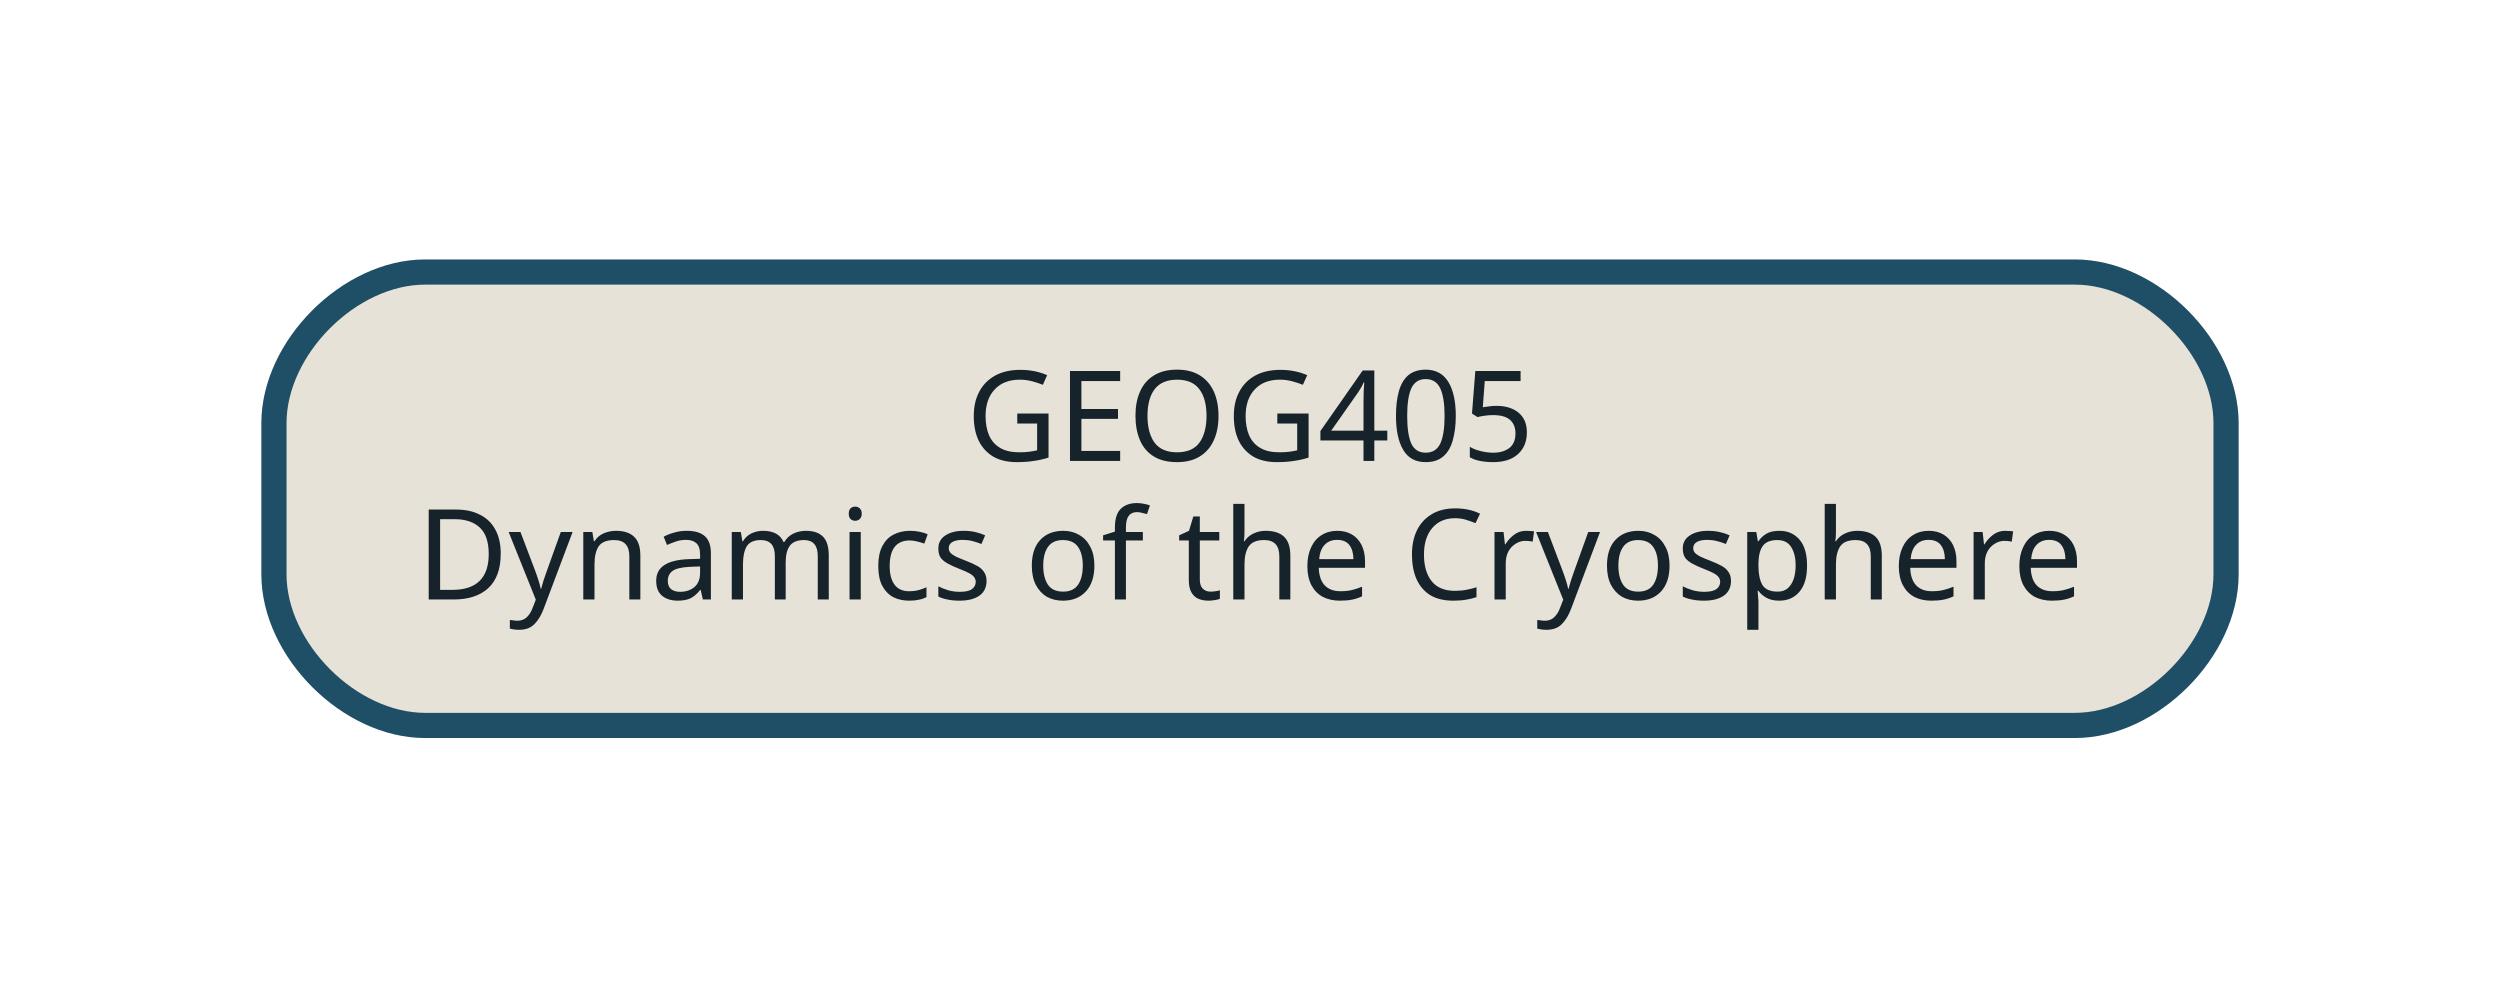
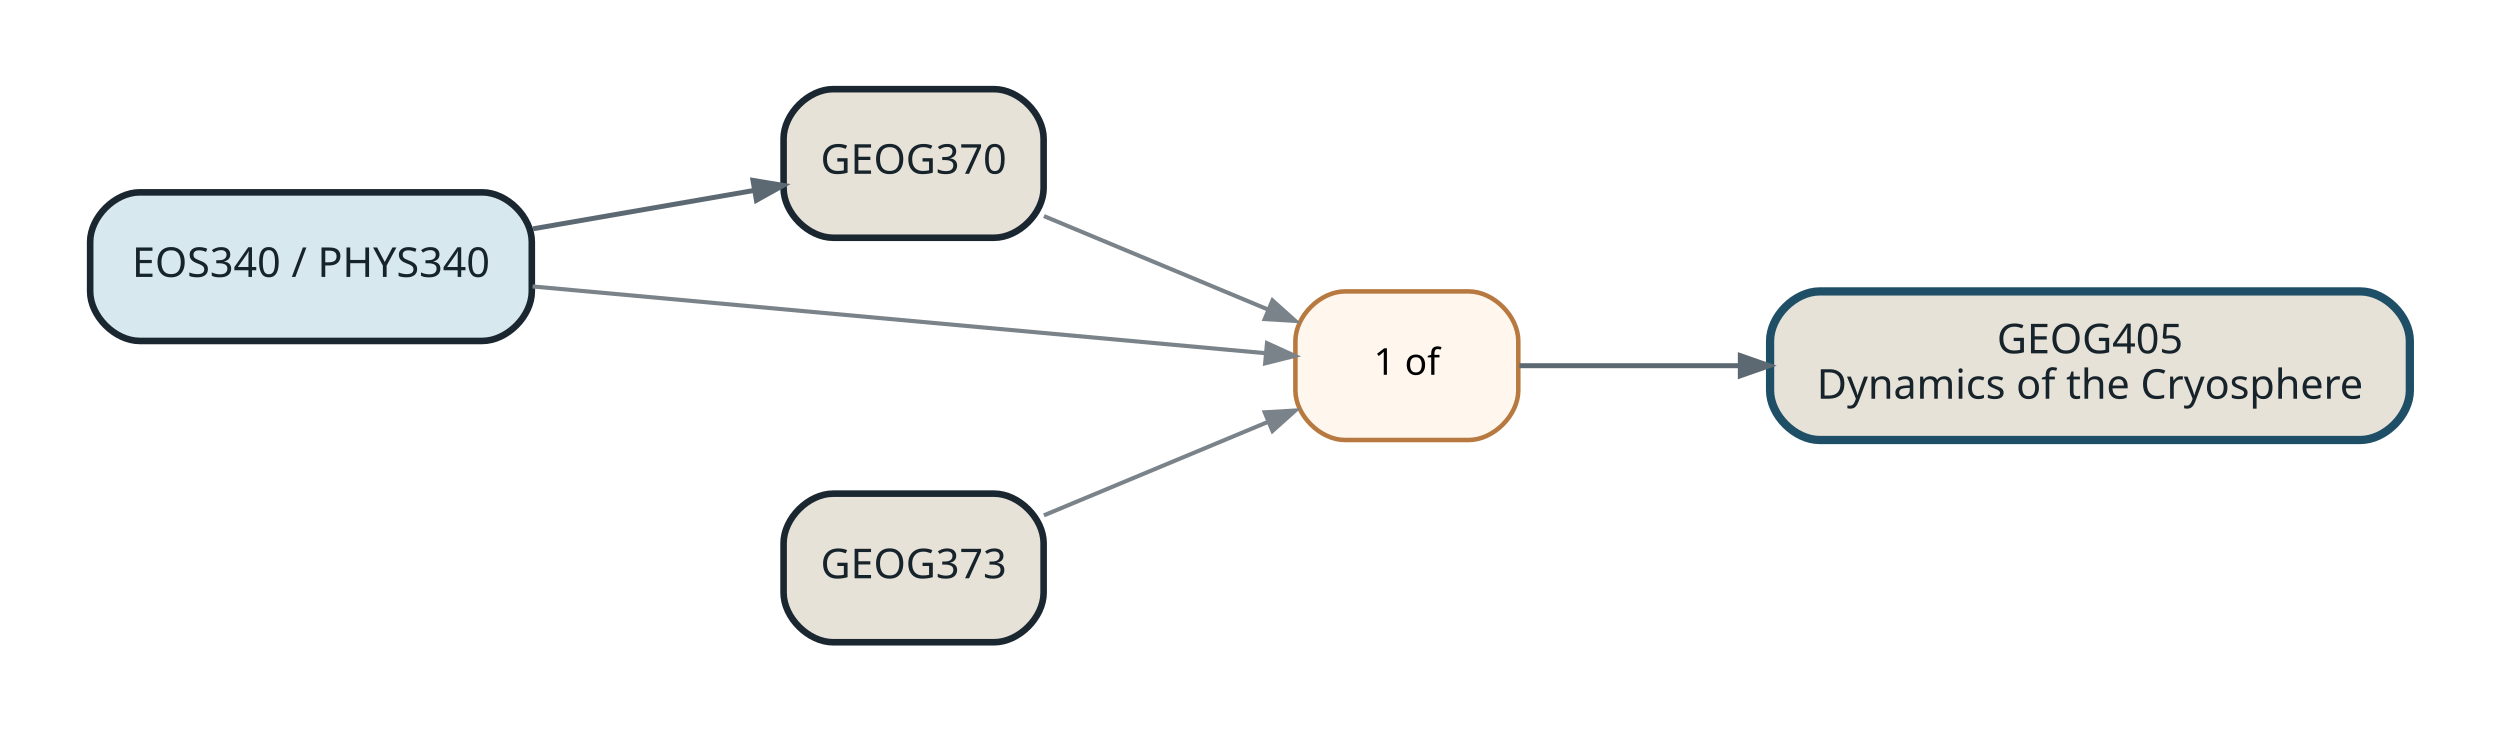
- <svg xmlns="http://www.w3.org/2000/svg" xmlns:xlink="http://www.w3.org/1999/xlink" width="198pt" height="79pt" viewBox="0.00 0.00 198.20 79.20">
-   <g id="graph0" class="graph" transform="scale(1 1) rotate(0) translate(21.6 57.6)">
+ <svg xmlns="http://www.w3.org/2000/svg" xmlns:xlink="http://www.w3.org/1999/xlink" width="605pt" height="177pt" viewBox="0.00 0.00 605.20 177.20">
+   <g id="graph0" class="graph" transform="scale(1 1) rotate(0) translate(21.6 155.6)">
    <g id="node1" class="node">
      <g id="a_node1">
-         <a xlink:href="../../../courses/GEOG405.html" xlink:title="GEOG405: Dynamics of the Cryosphere" target="_top">
-           <path fill="#e7e2d8" stroke="#1f4f66" stroke-width="2" d="M143,-36C143,-36 12,-36 12,-36 6,-36 0,-30 0,-24 0,-24 0,-12 0,-12 0,-6 6,0 12,0 12,0 143,0 143,0 149,0 155,-6 155,-12 155,-12 155,-24 155,-24 155,-30 149,-36 143,-36" />
-           <text text-anchor="middle" x="77.5" y="-21" font-family="Avenir Next" font-size="10.00" fill="#17232b">GEOG405</text>
-           <text text-anchor="middle" x="77.5" y="-10" font-family="Avenir Next" font-size="10.00" fill="#17232b">Dynamics of the Cryosphere</text>
+         <a xlink:href="../../../courses/EOS340.html" xlink:title="Equivalent or cross-listed: EOS340: Atmospheric Physics | PHYS340: Atmospheric Physics" target="_top">
+           <path fill="#d7e9ef" stroke="#1b2730" stroke-width="1.6" d="M95,-109C95,-109 12,-109 12,-109 6,-109 0,-103 0,-97 0,-97 0,-85 0,-85 0,-79 6,-73 12,-73 12,-73 95,-73 95,-73 101,-73 107,-79 107,-85 107,-85 107,-97 107,-97 107,-103 101,-109 95,-109" />
+           <text text-anchor="middle" x="53.5" y="-88.5" font-family="Avenir Next" font-size="10.00" fill="#17232b">EOS340 / PHYS340</text>
        </a>
      </g>
    </g>
+     <g id="node2" class="node">
+       <g id="a_node2">
+         <a xlink:href="../../../courses/GEOG370.html" xlink:title="GEOG370: Methods in Hydrology" target="_top">
+           <path fill="#e7e2d8" stroke="#1b2730" stroke-width="1.6" d="M219,-134C219,-134 180,-134 180,-134 174,-134 168,-128 168,-122 168,-122 168,-110 168,-110 168,-104 174,-98 180,-98 180,-98 219,-98 219,-98 225,-98 231,-104 231,-110 231,-110 231,-122 231,-122 231,-128 225,-134 219,-134" />
+           <text text-anchor="middle" x="199.5" y="-113.5" font-family="Avenir Next" font-size="10.00" fill="#17232b">GEOG370</text>
+         </a>
+       </g>
+     </g>
+     <g id="edge1" class="edge">
+       <path fill="none" stroke="#5d6972" stroke-width="1.2" d="M107.3,-100.17C124.98,-103.24 144.33,-106.6 160.64,-109.43" />
+       <polygon fill="#5d6972" stroke="#5d6972" stroke-width="1.2" points="160.58,-111.9 167.9,-110.69 161.42,-107.08 160.58,-111.9" />
+     </g>
+     <g id="node5" class="node">
+       <path fill="#fff7ee" stroke="#b7793f" stroke-width="1.1" d="M334,-85C334,-85 304,-85 304,-85 298,-85 292,-79 292,-73 292,-73 292,-61 292,-61 292,-55 298,-49 304,-49 304,-49 334,-49 334,-49 340,-49 346,-55 346,-61 346,-61 346,-73 346,-73 346,-79 340,-85 334,-85" />
+       <text text-anchor="middle" x="319" y="-64.8" font-family="Avenir Next" font-size="9.00">1 of</text>
+     </g>
+     <g id="edge4" class="edge">
+       <path fill="none" stroke="#7a8389" d="M107.19,-86.2C160.11,-81.38 240.05,-74.1 284.74,-70.03" />
+       <polygon fill="#7a8389" stroke="#7a8389" points="285.12,-72.46 291.87,-69.38 284.67,-67.58 285.12,-72.46" />
+     </g>
+     <g id="edge2" class="edge">
+       <path fill="none" stroke="#7a8389" d="M231.07,-103.25C247.75,-96.29 268.42,-87.68 285.41,-80.59" />
+       <polygon fill="#7a8389" stroke="#7a8389" points="286.45,-82.81 291.97,-77.86 284.56,-78.29 286.45,-82.81" />
+     </g>
+     <g id="node3" class="node">
+       <g id="a_node3">
+         <a xlink:href="../../../courses/GEOG373.html" xlink:title="GEOG373: Applied Climatology" target="_top">
+           <path fill="#e7e2d8" stroke="#1b2730" stroke-width="1.6" d="M219,-36C219,-36 180,-36 180,-36 174,-36 168,-30 168,-24 168,-24 168,-12 168,-12 168,-6 174,0 180,0 180,0 219,0 219,0 225,0 231,-6 231,-12 231,-12 231,-24 231,-24 231,-30 225,-36 219,-36" />
+           <text text-anchor="middle" x="199.5" y="-15.5" font-family="Avenir Next" font-size="10.00" fill="#17232b">GEOG373</text>
+         </a>
+       </g>
+     </g>
+     <g id="edge3" class="edge">
+       <path fill="none" stroke="#7a8389" d="M231.07,-30.75C247.75,-37.71 268.42,-46.32 285.41,-53.41" />
+       <polygon fill="#7a8389" stroke="#7a8389" points="284.56,-55.71 291.97,-56.14 286.45,-51.19 284.56,-55.71" />
+     </g>
+     <g id="node4" class="node">
+       <g id="a_node4">
+         <a xlink:href="../../../courses/GEOG405.html" xlink:title="GEOG405: Dynamics of the Cryosphere" target="_top">
+           <path fill="#e7e2d8" stroke="#1f4f66" stroke-width="2" d="M550,-85C550,-85 419,-85 419,-85 413,-85 407,-79 407,-73 407,-73 407,-61 407,-61 407,-55 413,-49 419,-49 419,-49 550,-49 550,-49 556,-49 562,-55 562,-61 562,-61 562,-73 562,-73 562,-79 556,-85 550,-85" />
+           <text text-anchor="middle" x="484.5" y="-70" font-family="Avenir Next" font-size="10.00" fill="#17232b">GEOG405</text>
+           <text text-anchor="middle" x="484.5" y="-59" font-family="Avenir Next" font-size="10.00" fill="#17232b">Dynamics of the Cryosphere</text>
+         </a>
+       </g>
+     </g>
+     <g id="edge5" class="edge">
+       <path fill="none" stroke="#5d6972" stroke-width="1.2" d="M346.27,-67C360.98,-67 380.23,-67 399.64,-67" />
+       <polygon fill="#5d6972" stroke="#5d6972" stroke-width="1.2" points="399.79,-69.45 406.79,-67 399.79,-64.55 399.79,-69.45" />
+     </g>
  </g>
</svg>
